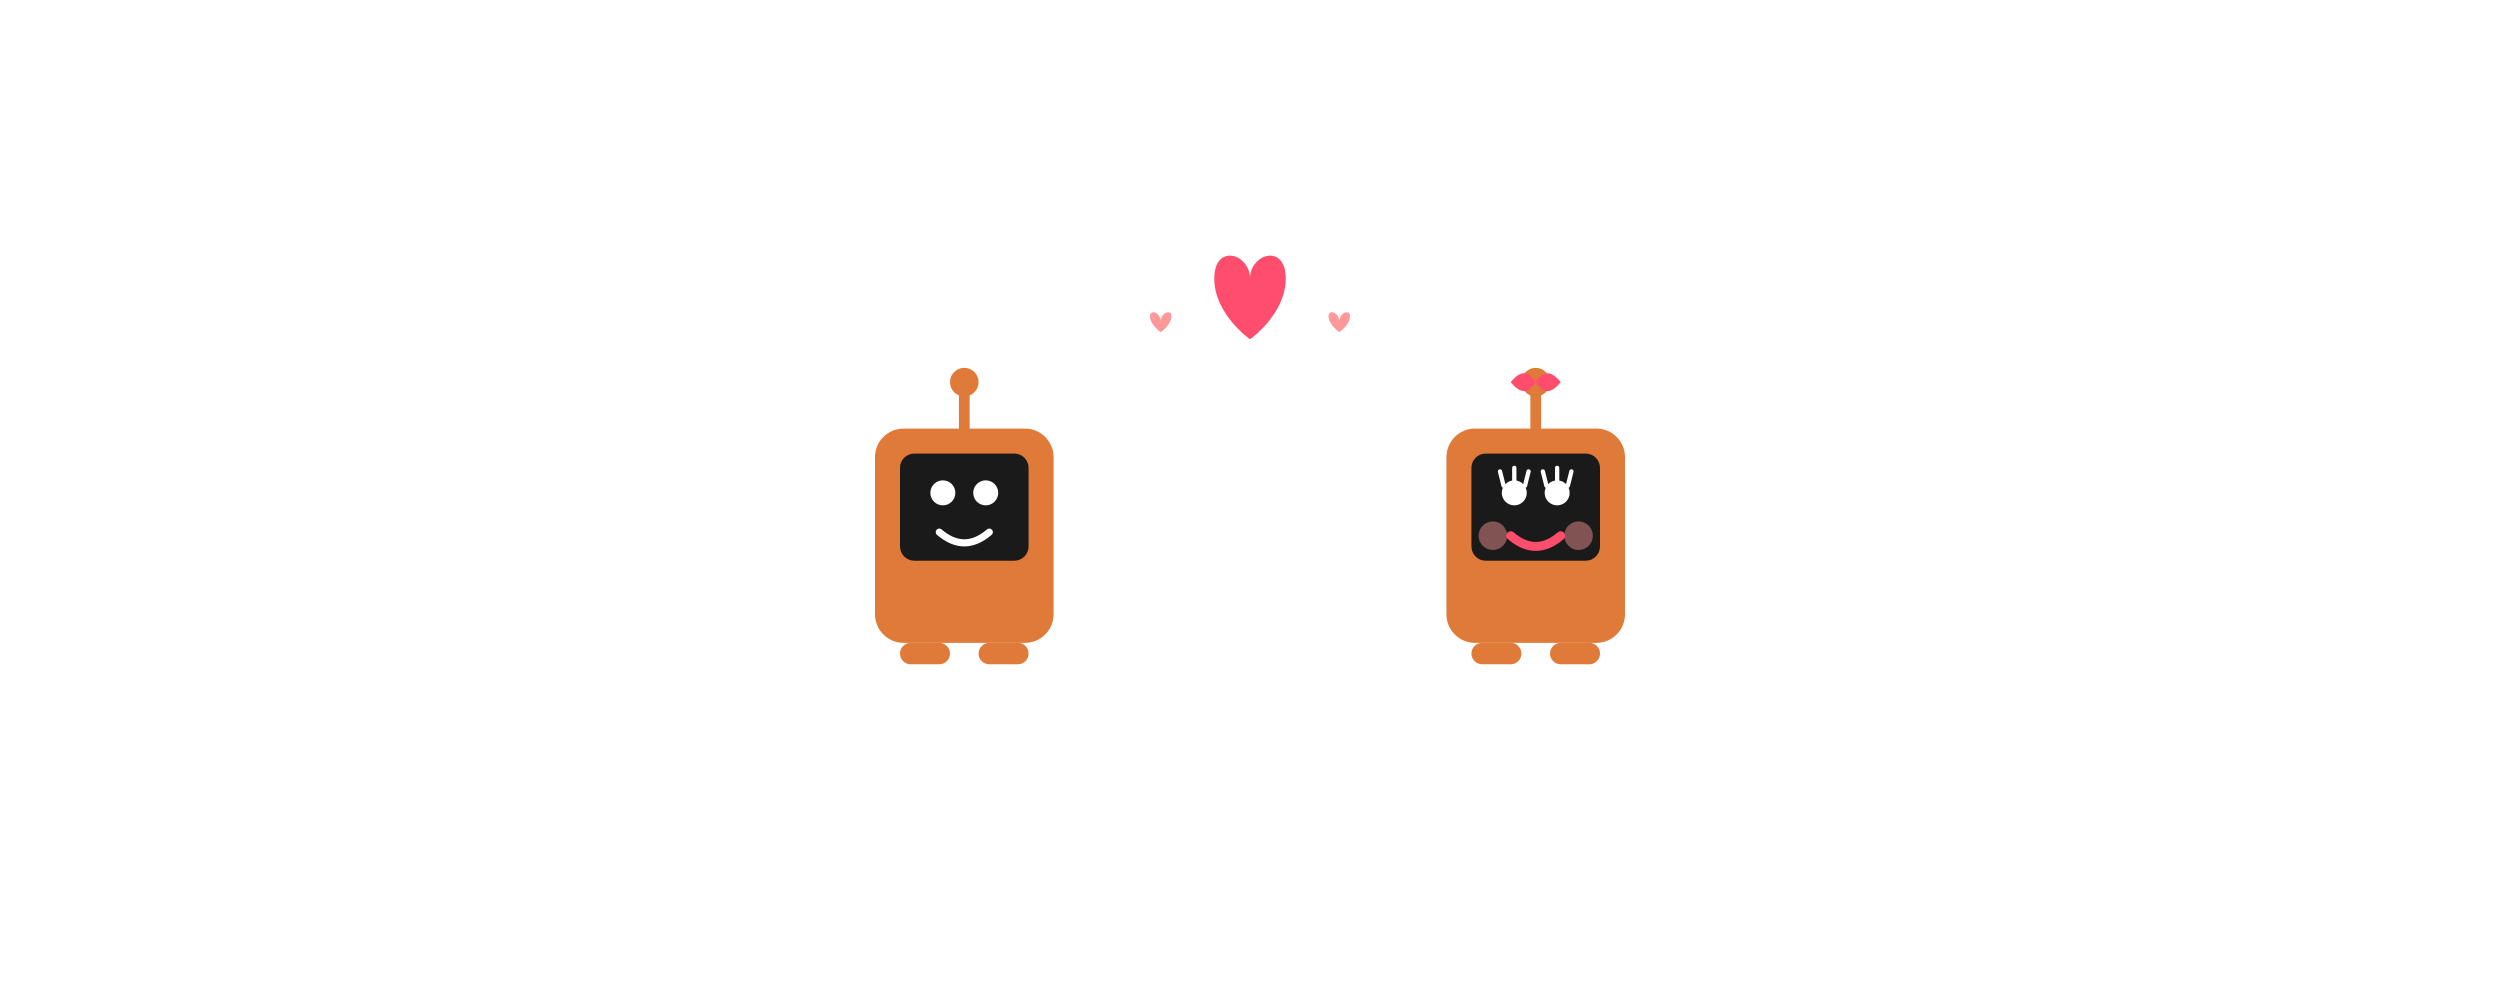
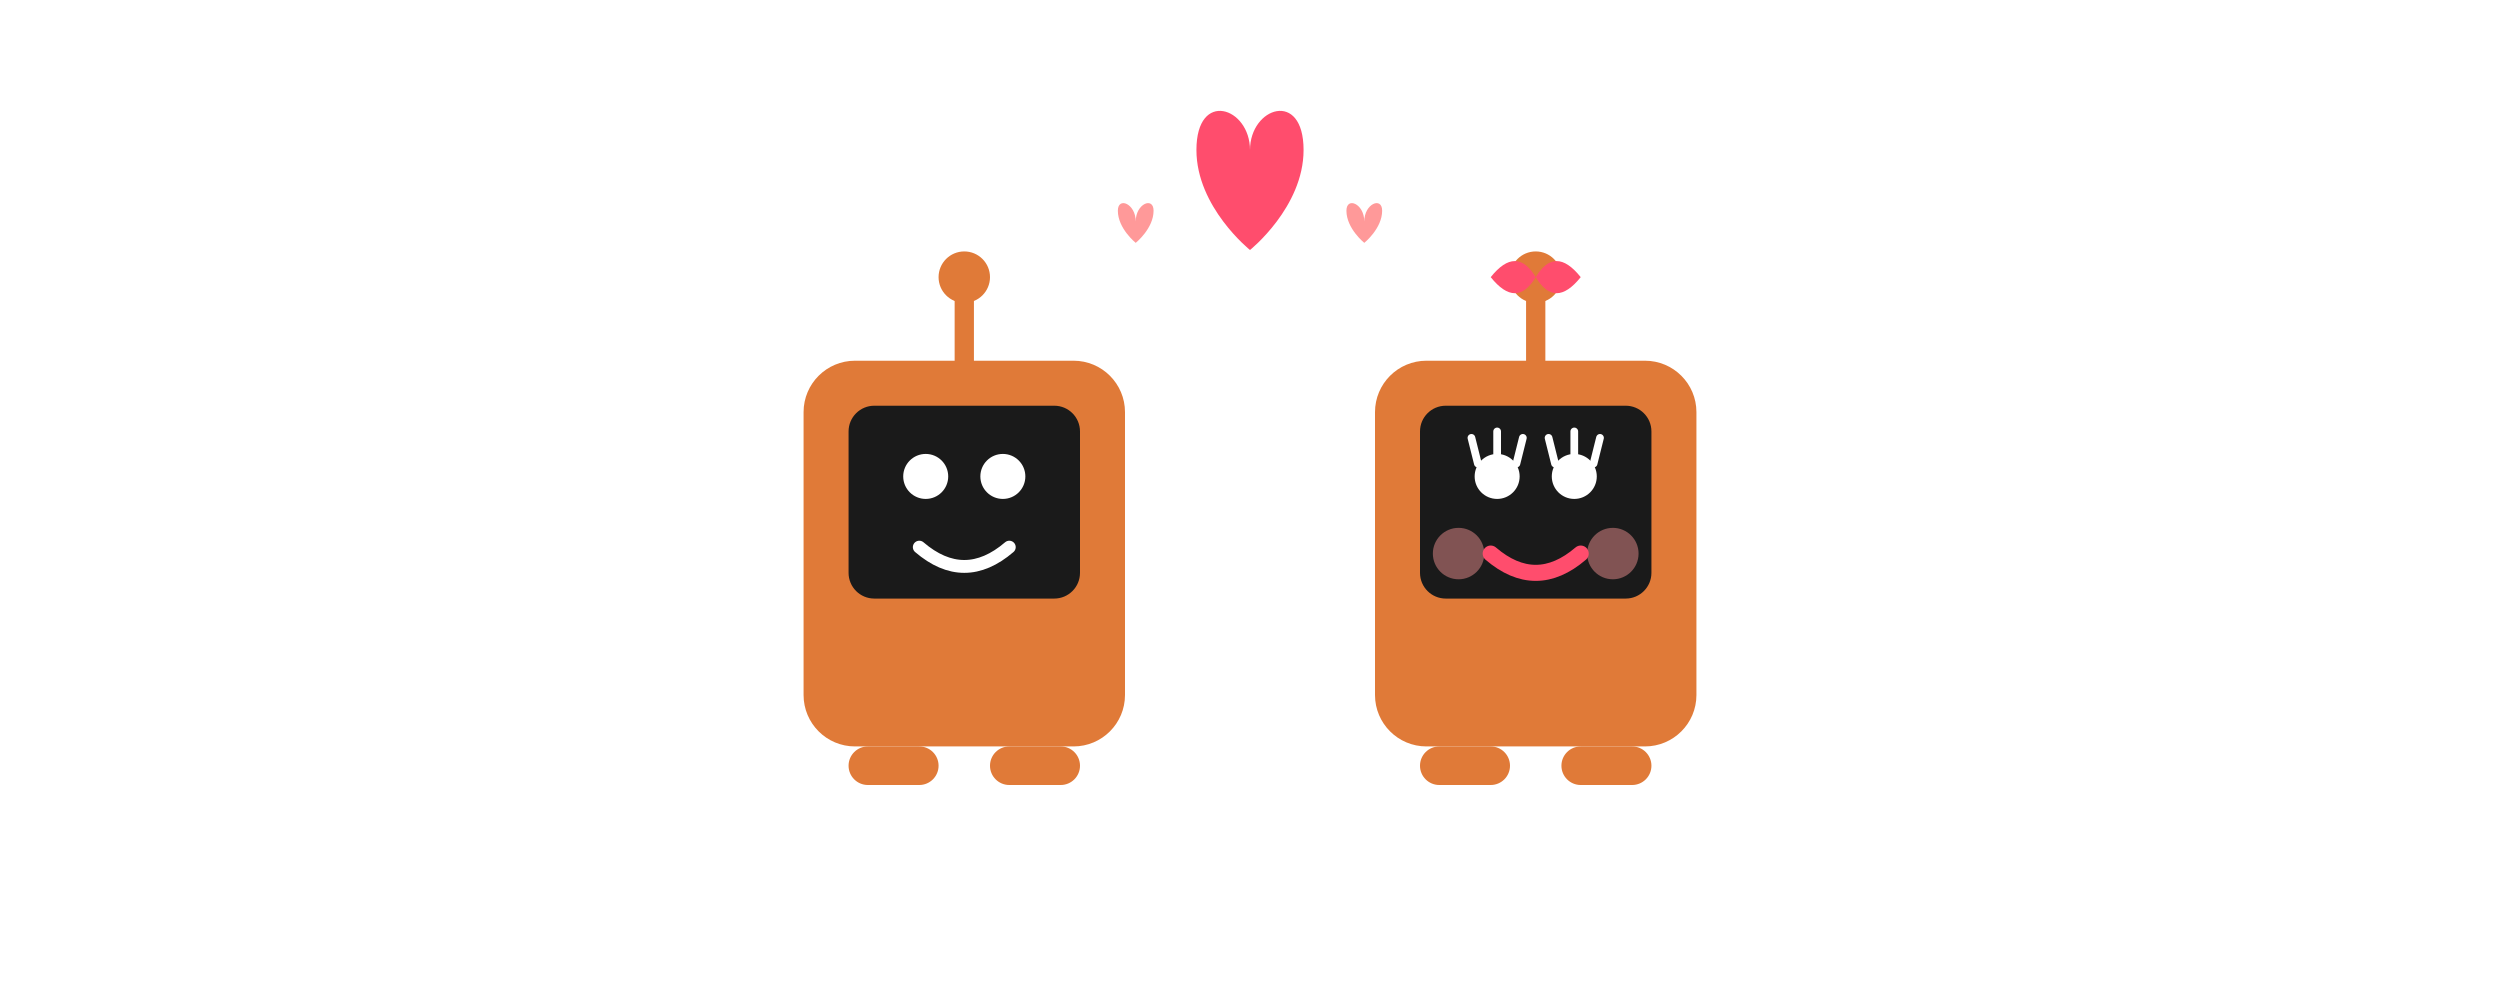
<svg xmlns="http://www.w3.org/2000/svg" viewBox="0 0 700 280">
  <rect width="700" height="280" fill="#fff" />
-   <g transform="translate(270, 150)">
+   <g transform="translate(270, 155) scale(1.8)">
    <rect x="-25" y="-30" width="50" height="60" rx="8" fill="#E07A38" />
    <rect x="-18" y="-23" width="36" height="30" rx="4" fill="#1a1a1a" />
    <circle cx="-6" cy="-12" r="3.5" fill="#fff" />
    <circle cx="6" cy="-12" r="3.5" fill="#fff" />
    <path d="M-7 -1 Q0 5 7 -1" stroke="#fff" stroke-width="2" fill="none" stroke-linecap="round" />
    <line x1="0" y1="-30" x2="0" y2="-40" stroke="#E07A38" stroke-width="3" stroke-linecap="round" />
    <circle cx="0" cy="-43" r="4" fill="#E07A38" />
    <rect x="-18" y="30" width="14" height="6" rx="3" fill="#E07A38" />
    <rect x="4" y="30" width="14" height="6" rx="3" fill="#E07A38" />
  </g>
-   <g transform="translate(430, 150)">
+   <g transform="translate(430, 155) scale(1.8)">
    <rect x="-25" y="-30" width="50" height="60" rx="8" fill="#E07A38" />
    <rect x="-18" y="-23" width="36" height="30" rx="4" fill="#1a1a1a" />
    <circle cx="-12" cy="0" r="4" fill="#ff9999" opacity="0.45" />
    <circle cx="12" cy="0" r="4" fill="#ff9999" opacity="0.45" />
    <circle cx="-6" cy="-12" r="3.5" fill="#fff" />
    <circle cx="6" cy="-12" r="3.5" fill="#fff" />
    <path d="M-9 -14 L-10 -18" stroke="#fff" stroke-width="1.2" stroke-linecap="round" />
    <path d="M-6 -15.5 L-6 -19" stroke="#fff" stroke-width="1.2" stroke-linecap="round" />
    <path d="M-3 -14 L-2 -18" stroke="#fff" stroke-width="1.2" stroke-linecap="round" />
    <path d="M3 -14 L2 -18" stroke="#fff" stroke-width="1.2" stroke-linecap="round" />
    <path d="M6 -15.5 L6 -19" stroke="#fff" stroke-width="1.2" stroke-linecap="round" />
    <path d="M9 -14 L10 -18" stroke="#fff" stroke-width="1.2" stroke-linecap="round" />
    <path d="M-7 0 Q0 6 7 0" stroke="#ff4d6d" stroke-width="2.5" fill="none" stroke-linecap="round" />
    <line x1="0" y1="-30" x2="0" y2="-40" stroke="#E07A38" stroke-width="3" stroke-linecap="round" />
    <circle cx="0" cy="-43" r="4" fill="#E07A38" />
    <path d="M-7 -43 Q-3 -48 0 -43 Q3 -48 7 -43 Q3 -38 0 -43 Q-3 -38 -7 -43" fill="#ff4d6d" />
    <rect x="-18" y="30" width="14" height="6" rx="3" fill="#E07A38" />
    <rect x="4" y="30" width="14" height="6" rx="3" fill="#E07A38" />
  </g>
-   <path d="M350 78 C350 71, 340 68, 340 78 C340 88, 350 95, 350 95 C350 95, 360 88, 360 78 C360 68, 350 71, 350 78" fill="#ff4d6d" />
-   <path d="M325 90 C325 87.5, 322 86.5, 322 88.5 C322 91, 325 93, 325 93 C325 93, 328 91, 328 88.5 C328 86.5, 325 87.5, 325 90" fill="#ff9999" />
-   <path d="M375 90 C375 87.5, 372 86.5, 372 88.5 C372 91, 375 93, 375 93 C375 93, 378 91, 378 88.5 C378 86.5, 375 87.5, 375 90" fill="#ff9999" />
+   <path d="M350 42 C350 30, 335 25, 335 42 C335 58, 350 70, 350 70 C350 70, 365 58, 365 42 C365 25, 350 30, 350 42" fill="#ff4d6d" />
+   <path d="M318 62 C318 57, 313 55, 313 59 C313 64, 318 68, 318 68 C318 68, 323 64, 323 59 C323 55, 318 57, 318 62" fill="#ff9999" />
+   <path d="M382 62 C382 57, 377 55, 377 59 C377 64, 382 68, 382 68 C382 68, 387 64, 387 59 C387 55, 382 57, 382 62" fill="#ff9999" />
</svg>
